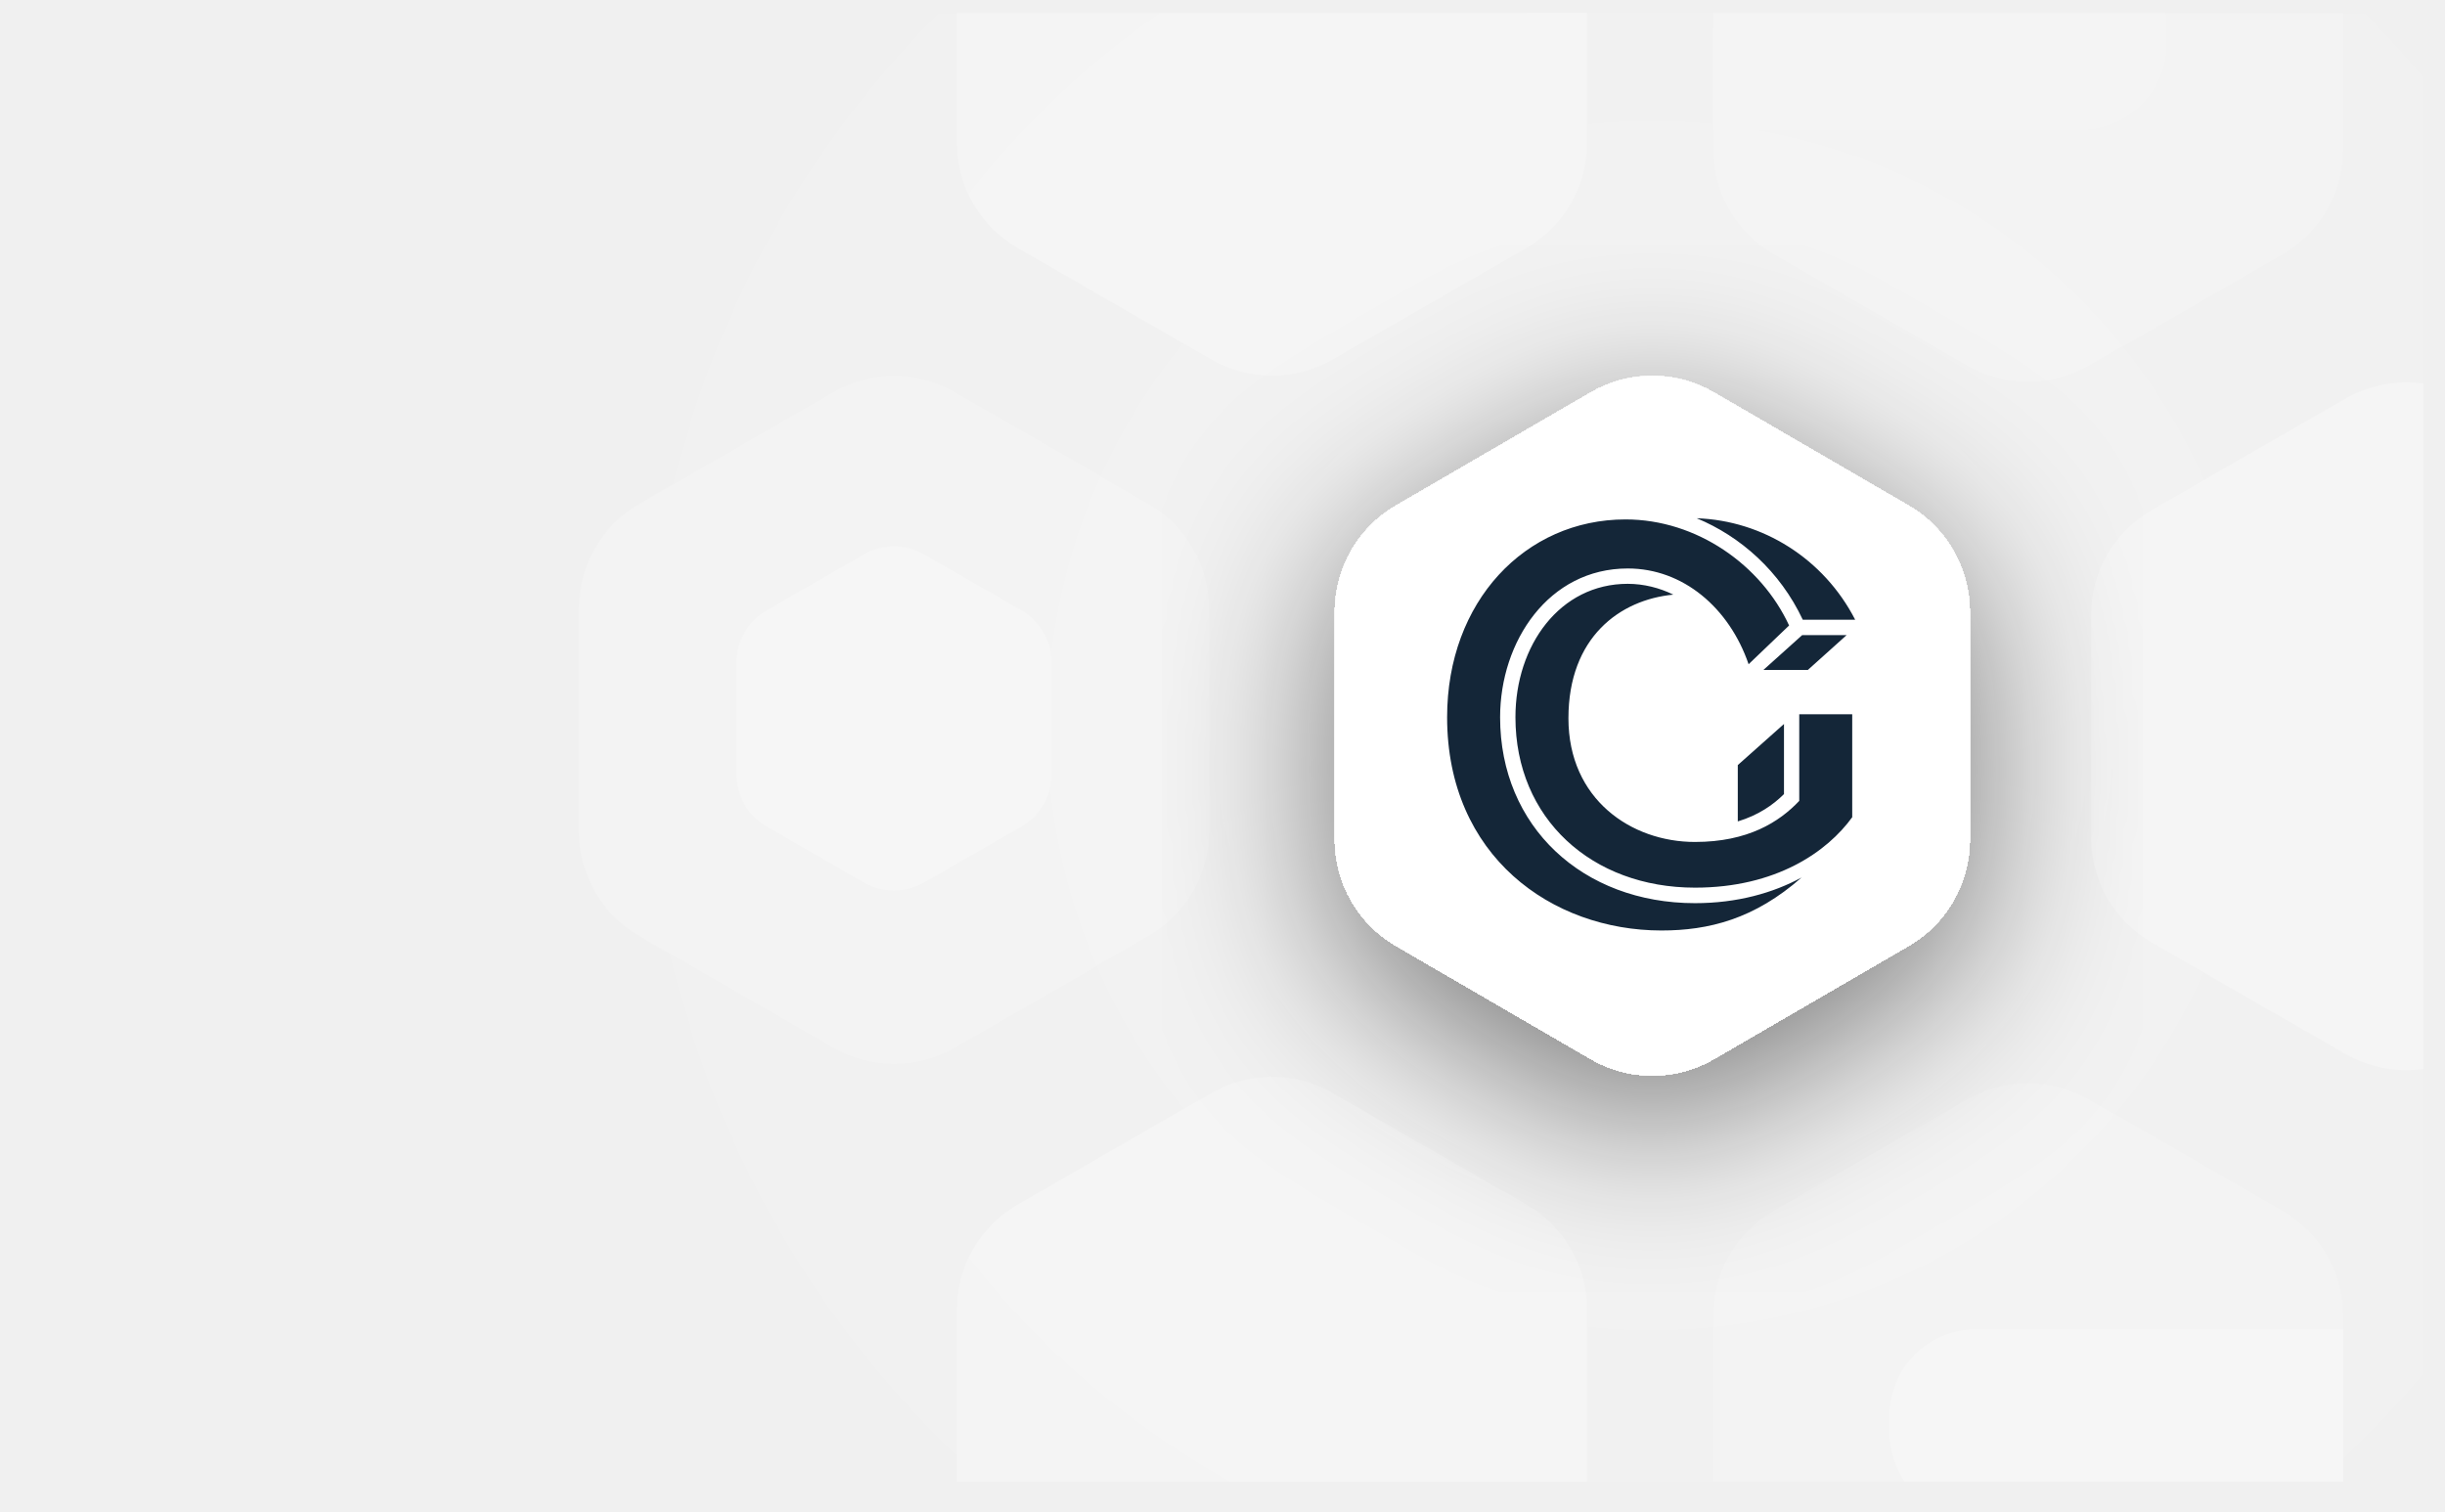
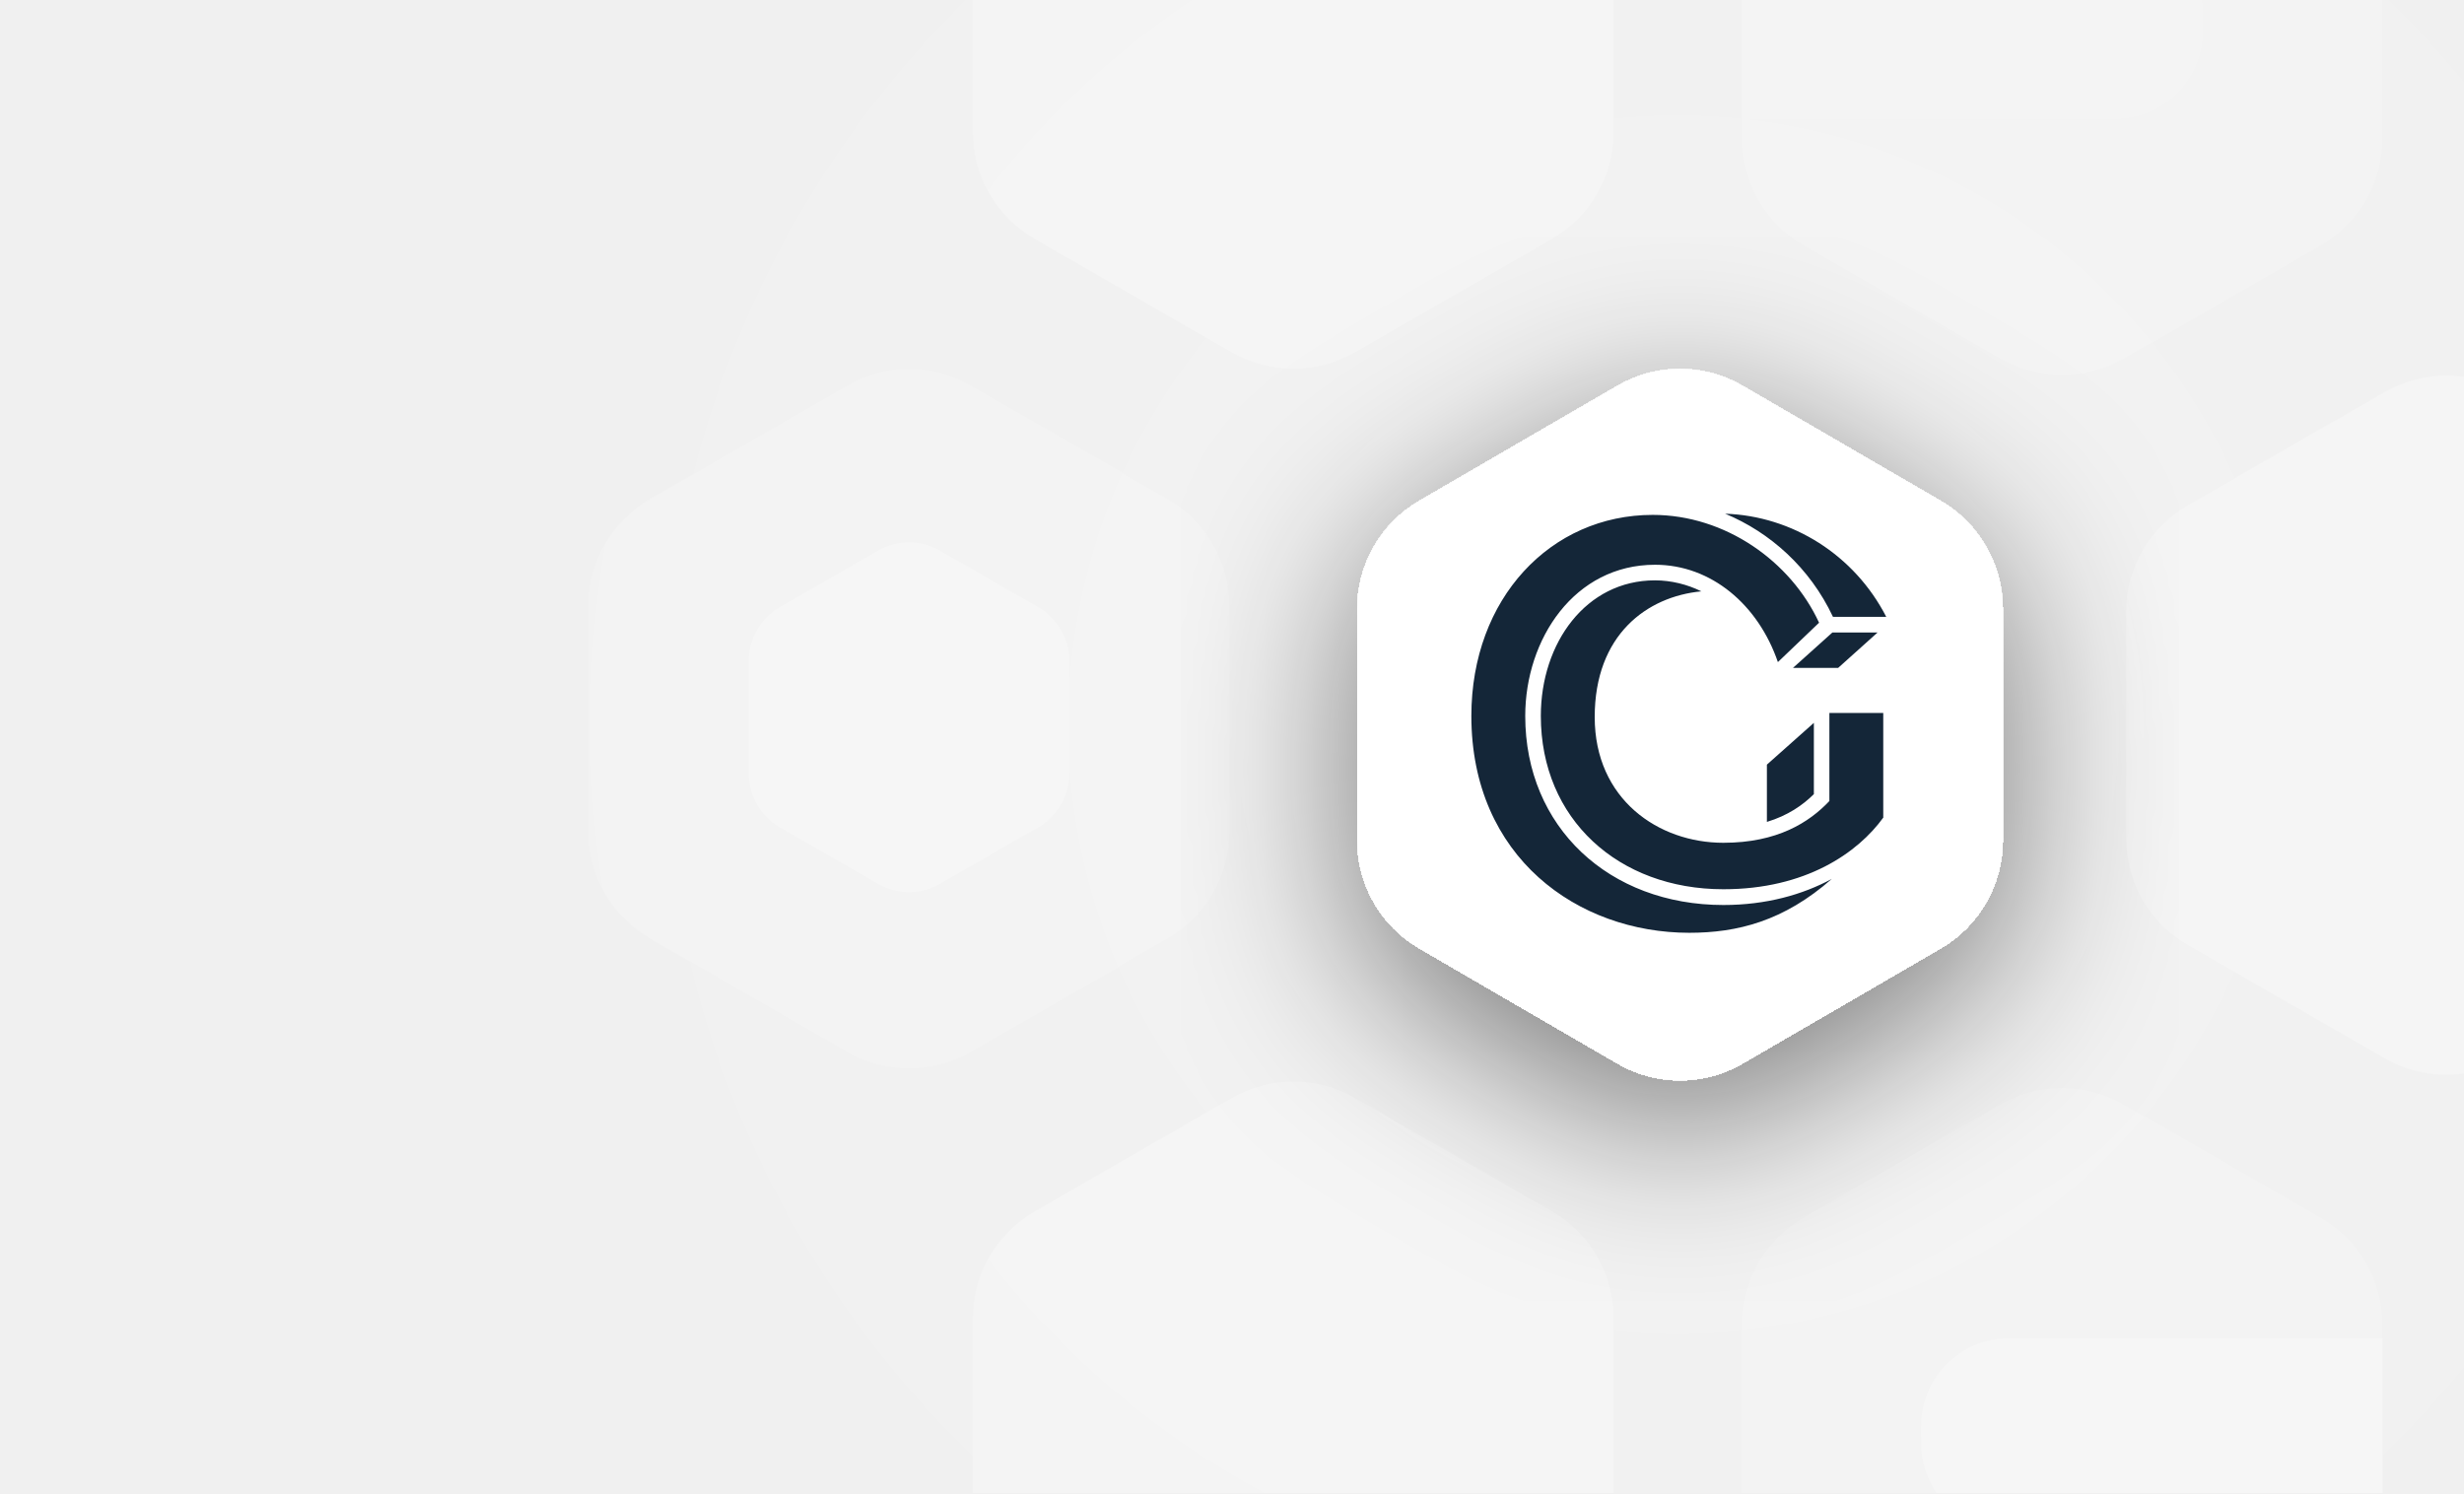
- <svg xmlns="http://www.w3.org/2000/svg" width="566" height="350" viewBox="0 0 566 350" fill="none">
-   <mask id="mask0_1041_5326" style="mask-type:alpha" maskUnits="userSpaceOnUse" x="0" y="3" width="561" height="340">
-     <rect y="3" width="561" height="340" rx="6" fill="#142638" />
-   </mask>
-   <g mask="url(#mask0_1041_5326)">
-     <circle cx="382" cy="168" r="278" fill="url(#paint0_radial_1041_5326)" />
-     <path d="M542.985 92.248C551.671 87.249 562.372 87.249 571.058 92.248L615.92 118.07C624.606 123.069 629.956 132.308 629.956 142.306V193.948C629.956 203.946 624.606 213.185 615.92 218.185L571.058 244.006C562.372 249.005 551.671 249.005 542.985 244.006L498.123 218.185C489.438 213.185 484.087 203.946 484.087 193.948V142.306C484.087 132.308 489.438 123.069 498.123 118.07L542.985 92.248Z" fill="white" fill-opacity="0.26" />
-     <path d="M367.942 90.787C376.628 85.788 387.329 85.788 396.015 90.787L440.877 116.608C449.563 121.607 454.913 130.846 454.913 140.844V192.486C454.913 202.485 449.563 211.724 440.877 216.723L396.015 242.544C387.329 247.543 376.628 247.543 367.942 242.544L323.08 216.723C314.394 211.724 309.043 202.485 309.043 192.486V140.844C309.043 130.846 314.394 121.607 323.08 116.608L367.942 90.787Z" fill="white" fill-opacity="0.08" />
-     <path d="M280.42 253.032C289.106 248.032 299.807 248.032 308.493 253.032L353.355 278.853C362.041 283.852 367.391 293.091 367.391 303.089V354.731C367.391 364.73 362.041 373.969 353.355 378.968L308.493 404.789C299.807 409.788 289.106 409.788 280.42 404.789L235.558 378.968C226.872 373.969 221.522 364.73 221.522 354.731V303.089C221.522 293.091 226.872 283.852 235.558 278.853L280.42 253.032Z" fill="white" fill-opacity="0.26" />
-     <path d="M199.917 128.377C204.259 125.877 209.61 125.877 213.953 128.377L236.384 141.288C240.727 143.787 243.402 148.407 243.402 153.406V179.227C243.402 184.226 240.727 188.846 236.384 191.345L213.953 204.256C209.61 206.755 204.259 206.755 199.917 204.256L177.486 191.345C173.143 188.846 170.467 184.226 170.467 179.227V153.406C170.467 148.407 173.143 143.787 177.486 141.288L199.917 128.377Z" fill="white" fill-opacity="0.26" />
-     <path d="M280.42 -68.535C289.106 -73.534 299.807 -73.534 308.493 -68.535L353.355 -42.714C362.041 -37.714 367.391 -28.476 367.391 -18.477V33.165C367.391 43.163 362.041 52.402 353.355 57.401L308.493 83.222C299.807 88.222 289.106 88.222 280.42 83.222L235.558 57.401C226.872 52.402 221.522 43.163 221.522 33.165V-18.477C221.522 -28.476 226.872 -37.714 235.558 -42.714L280.42 -68.535Z" fill="white" fill-opacity="0.26" />
-     <path d="M455.464 254.493C464.149 249.494 474.851 249.494 483.536 254.493L528.398 280.314C537.084 285.314 542.435 294.552 542.435 304.551V356.193C542.435 366.191 537.084 375.43 528.398 380.429L483.536 406.251C474.851 411.25 464.149 411.25 455.464 406.251L410.602 380.429C401.916 375.43 396.565 366.191 396.565 356.193V304.551C396.565 294.552 401.916 285.314 410.602 280.314L455.464 254.493Z" fill="white" fill-opacity="0.15" />
-     <path d="M192.899 90.787C201.584 85.788 212.285 85.788 220.971 90.787L265.833 116.608C274.519 121.607 279.87 130.846 279.87 140.844V192.486C279.87 202.485 274.519 211.724 265.833 216.723L220.971 242.544C212.285 247.543 201.584 247.543 192.899 242.544L148.036 216.723C139.351 211.724 134 202.485 134 192.486V140.844C134 130.846 139.351 121.607 148.036 116.608L192.899 90.787Z" fill="white" fill-opacity="0.15" />
-     <path d="M455.464 -67.073C464.149 -72.072 474.851 -72.072 483.536 -67.073L528.398 -41.252C537.084 -36.253 542.435 -27.014 542.435 -17.015V34.627C542.435 44.625 537.084 53.864 528.398 58.863L483.536 84.684C474.851 89.683 464.149 89.683 455.464 84.684L410.602 58.863C401.916 53.864 396.565 44.625 396.565 34.627V-17.015C396.565 -27.014 401.916 -36.253 410.602 -41.252L455.464 -67.073Z" fill="white" fill-opacity="0.15" />
-     <path d="M501.591 6.182C501.591 -4.863 492.637 -13.818 481.591 -13.818H396.565V30.032H481.591C492.637 30.032 501.591 21.078 501.591 10.032V6.182Z" fill="white" fill-opacity="0.08" />
-     <path d="M437.409 327.749C437.409 316.703 446.363 307.749 457.409 307.749H542.435V351.599H457.409C446.363 351.599 437.409 342.645 437.409 331.599V327.749Z" fill="white" fill-opacity="0.26" />
-     <g filter="url(#filter0_d_1041_5326)">
-       <path d="M368.355 90.814C377.108 85.729 387.892 85.729 396.645 90.814L441.855 117.08C450.608 122.165 456 131.563 456 141.734V194.266C456 204.437 450.608 213.835 441.855 218.92L396.645 245.186C387.892 250.271 377.108 250.271 368.355 245.186L323.145 218.92C314.392 213.835 309 204.437 309 194.266V141.734C309 131.563 314.392 122.165 323.145 117.08L368.355 90.814Z" fill="white" />
+ <svg xmlns="http://www.w3.org/2000/svg" viewBox="0 0 561 340" fill="none">
+   <g clip-path="url(#clip0_2489_25866)">
+     <mask id="mask0_2489_25866" style="mask-type:alpha" maskUnits="userSpaceOnUse" x="0" y="0" width="561" height="340">
+       <rect width="561" height="340" rx="6" fill="#142638" />
+     </mask>
+     <g mask="url(#mask0_2489_25866)">
+       <circle cx="382" cy="165" r="278" fill="url(#paint0_radial_2489_25866)" />
+       <path d="M542.985 89.248C551.671 84.249 562.372 84.249 571.058 89.248L615.92 115.07C624.606 120.069 629.956 129.308 629.956 139.306V190.948C629.956 200.946 624.606 210.185 615.92 215.185L571.058 241.006C562.372 246.005 551.671 246.005 542.985 241.006L498.123 215.185C489.438 210.185 484.087 200.946 484.087 190.948V139.306C484.087 129.308 489.438 120.069 498.123 115.07L542.985 89.248Z" fill="white" fill-opacity="0.26" />
+       <path d="M367.942 87.787C376.628 82.788 387.329 82.788 396.015 87.787L440.877 113.608C449.563 118.607 454.913 127.846 454.913 137.844V189.486C454.913 199.485 449.563 208.724 440.877 213.723L396.015 239.544C387.329 244.543 376.628 244.543 367.942 239.544L323.08 213.723C314.394 208.724 309.043 199.485 309.043 189.486V137.844C309.043 127.846 314.394 118.607 323.08 113.608L367.942 87.787Z" fill="white" fill-opacity="0.08" />
+       <path d="M280.42 250.032C289.106 245.032 299.807 245.032 308.493 250.032L353.355 275.853C362.041 280.852 367.391 290.091 367.391 300.089V351.731C367.391 361.73 362.041 370.969 353.355 375.968L308.493 401.789C299.807 406.788 289.106 406.788 280.42 401.789L235.558 375.968C226.872 370.969 221.522 361.73 221.522 351.731V300.089C221.522 290.091 226.872 280.852 235.558 275.853L280.42 250.032Z" fill="white" fill-opacity="0.26" />
+       <path d="M199.917 125.377C204.259 122.877 209.61 122.877 213.953 125.377L236.384 138.288C240.727 140.787 243.402 145.407 243.402 150.406V176.227C243.402 181.226 240.727 185.845 236.384 188.345L213.953 201.256C209.61 203.755 204.259 203.755 199.917 201.256L177.486 188.345C173.143 185.845 170.467 181.226 170.467 176.227V150.406C170.467 145.407 173.143 140.787 177.486 138.288L199.917 125.377Z" fill="white" fill-opacity="0.26" />
+       <path d="M280.42 -71.535C289.106 -76.534 299.807 -76.534 308.493 -71.535L353.355 -45.714C362.041 -40.714 367.391 -31.476 367.391 -21.477V30.165C367.391 40.163 362.041 49.402 353.355 54.401L308.493 80.222C299.807 85.222 289.106 85.222 280.42 80.222L235.558 54.401C226.872 49.402 221.522 40.163 221.522 30.165V-21.477C221.522 -31.476 226.872 -40.714 235.558 -45.714L280.42 -71.535Z" fill="white" fill-opacity="0.26" />
+       <path d="M455.464 251.493C464.149 246.494 474.851 246.494 483.536 251.493L528.398 277.314C537.084 282.314 542.435 291.552 542.435 301.551V353.193C542.435 363.191 537.084 372.43 528.398 377.429L483.536 403.251C474.851 408.25 464.149 408.25 455.464 403.251L410.602 377.429C401.916 372.43 396.565 363.191 396.565 353.193V301.551C396.565 291.552 401.916 282.314 410.602 277.314L455.464 251.493Z" fill="white" fill-opacity="0.15" />
+       <path d="M192.899 87.787C201.584 82.788 212.285 82.788 220.971 87.787L265.833 113.608C274.519 118.607 279.87 127.846 279.87 137.844V189.486C279.87 199.485 274.519 208.724 265.833 213.723L220.971 239.544C212.285 244.543 201.584 244.543 192.899 239.544L148.036 213.723C139.351 208.724 134 199.485 134 189.486V137.844C134 127.846 139.351 118.607 148.036 113.608L192.899 87.787Z" fill="white" fill-opacity="0.15" />
+       <path d="M455.464 -70.073C464.149 -75.072 474.851 -75.072 483.536 -70.073L528.398 -44.252C537.084 -39.253 542.435 -30.014 542.435 -20.015V31.627C542.435 41.625 537.084 50.864 528.398 55.863L483.536 81.684C474.851 86.683 464.149 86.683 455.464 81.684L410.602 55.863C401.916 50.864 396.565 41.625 396.565 31.627V-20.015C396.565 -30.014 401.916 -39.253 410.602 -44.252L455.464 -70.073Z" fill="white" fill-opacity="0.15" />
+       <path d="M501.591 3.182C501.591 -7.863 492.637 -16.817 481.591 -16.817H396.565V27.032H481.591C492.637 27.032 501.591 18.078 501.591 7.032V3.182Z" fill="white" fill-opacity="0.08" />
+       <path d="M437.409 324.749C437.409 313.703 446.363 304.749 457.409 304.749H542.435V348.599H457.409C446.363 348.599 437.409 339.645 437.409 328.599V324.749Z" fill="white" fill-opacity="0.26" />
+       <g filter="url(#filter0_d_2489_25866)">
+         <path d="M368.355 87.814C377.108 82.729 387.892 82.729 396.645 87.814L441.855 114.08C450.608 119.165 456 128.563 456 138.734V191.266C456 201.437 450.608 210.835 441.855 215.92L396.645 242.186C387.892 247.271 377.108 247.271 368.355 242.186L323.145 215.92C314.392 210.835 309 201.437 309 191.266V138.734C309 128.563 314.392 119.165 323.145 114.08L368.355 87.814Z" fill="white" />
+       </g>
+       <path d="M334.997 163.027C334.997 136.243 353.066 117.242 376.297 117.242C392.795 117.242 407.7 127.8 414.163 141.794L404.789 150.761C400.306 137.699 389.612 128.596 376.821 128.596C358.481 128.596 347.263 145.481 347.263 163.046C347.263 188.374 366.399 206.074 392.387 206.074C402.149 206.074 410.456 203.706 417.055 200.135C406.109 209.762 395.55 212.401 384.585 212.401C359.276 212.382 334.997 195.225 334.997 163.027ZM428.816 186.123C423.013 194.177 411.135 202.484 392.387 202.484C368.495 202.484 350.814 186.511 350.814 163.027C350.814 146.394 361.101 132.148 376.802 132.148C380.49 132.148 384.197 133.08 387.36 134.652C374.958 135.836 363.081 144.55 363.081 163.279C363.081 182.008 377.598 191.906 392.368 191.906C404.634 191.906 411.892 187.287 416.512 182.396V162.347H428.777V186.103L428.816 186.123ZM429.476 140.455H417.327C412.048 129.237 402.945 121.182 392.775 116.971C408.088 117.495 422.198 126.345 429.457 140.455H429.476ZM402.285 174.109L412.979 164.599V180.824C410.475 183.328 407.04 185.715 402.285 187.151V174.089V174.109ZM418.511 152.08H408.224L417.191 144.026H427.477L418.511 152.08Z" fill="#142638" />
    </g>
-     <path d="M334.997 166.027C334.997 139.243 353.066 120.242 376.297 120.242C392.795 120.242 407.7 130.8 414.163 144.794L404.789 153.761C400.306 140.699 389.612 131.596 376.821 131.596C358.481 131.596 347.263 148.481 347.263 166.046C347.263 191.374 366.399 209.074 392.387 209.074C402.149 209.074 410.456 206.706 417.055 203.135C406.109 212.762 395.55 215.401 384.585 215.401C359.276 215.382 334.997 198.225 334.997 166.027ZM428.816 189.123C423.013 197.177 411.135 205.484 392.387 205.484C368.495 205.484 350.814 189.511 350.814 166.027C350.814 149.394 361.101 135.148 376.802 135.148C380.49 135.148 384.197 136.08 387.36 137.652C374.958 138.836 363.081 147.55 363.081 166.279C363.081 185.008 377.598 194.906 392.368 194.906C404.634 194.906 411.892 190.287 416.512 185.396V165.347H428.777V189.103L428.816 189.123ZM429.476 143.455H417.327C412.048 132.237 402.945 124.182 392.775 119.971C408.088 120.495 422.198 129.345 429.457 143.455H429.476ZM402.285 177.109L412.979 167.599V183.824C410.475 186.328 407.04 188.715 402.285 190.151V177.089V177.109ZM418.511 155.08H408.224L417.191 147.026H427.477L418.511 155.08Z" fill="#142638" />
  </g>
  <defs>
-     <filter id="filter0_d_1041_5326" x="269" y="57" width="227" height="242" filterUnits="userSpaceOnUse" color-interpolation-filters="sRGB">
+     <filter id="filter0_d_2489_25866" x="269" y="54" width="227" height="242" filterUnits="userSpaceOnUse" color-interpolation-filters="sRGB">
      <feFlood flood-opacity="0" result="BackgroundImageFix" />
      <feColorMatrix in="SourceAlpha" type="matrix" values="0 0 0 0 0 0 0 0 0 0 0 0 0 0 0 0 0 0 127 0" result="hardAlpha" />
      <feOffset dy="10" />
      <feGaussianBlur stdDeviation="20" />
      <feComposite in2="hardAlpha" operator="out" />
      <feColorMatrix type="matrix" values="0 0 0 0 0 0 0 0 0 0 0 0 0 0 0 0 0 0 0.5 0" />
-       <feBlend mode="normal" in2="BackgroundImageFix" result="effect1_dropShadow_1041_5326" />
-       <feBlend mode="normal" in="SourceGraphic" in2="effect1_dropShadow_1041_5326" result="shape" />
+       <feBlend mode="normal" in2="BackgroundImageFix" result="effect1_dropShadow_2489_25866" />
+       <feBlend mode="normal" in="SourceGraphic" in2="effect1_dropShadow_2489_25866" result="shape" />
    </filter>
-     <radialGradient id="paint0_radial_1041_5326" cx="0" cy="0" r="1" gradientUnits="userSpaceOnUse" gradientTransform="translate(382 168) rotate(90) scale(278)">
+     <radialGradient id="paint0_radial_2489_25866" cx="0" cy="0" r="1" gradientUnits="userSpaceOnUse" gradientTransform="translate(382 165) rotate(90) scale(278)">
      <stop stop-color="white" stop-opacity="0.2" />
      <stop offset="1" stop-color="white" stop-opacity="0" />
    </radialGradient>
+     <clipPath id="clip0_2489_25866">
+       <rect width="561" height="340" fill="white" />
+     </clipPath>
  </defs>
</svg>
